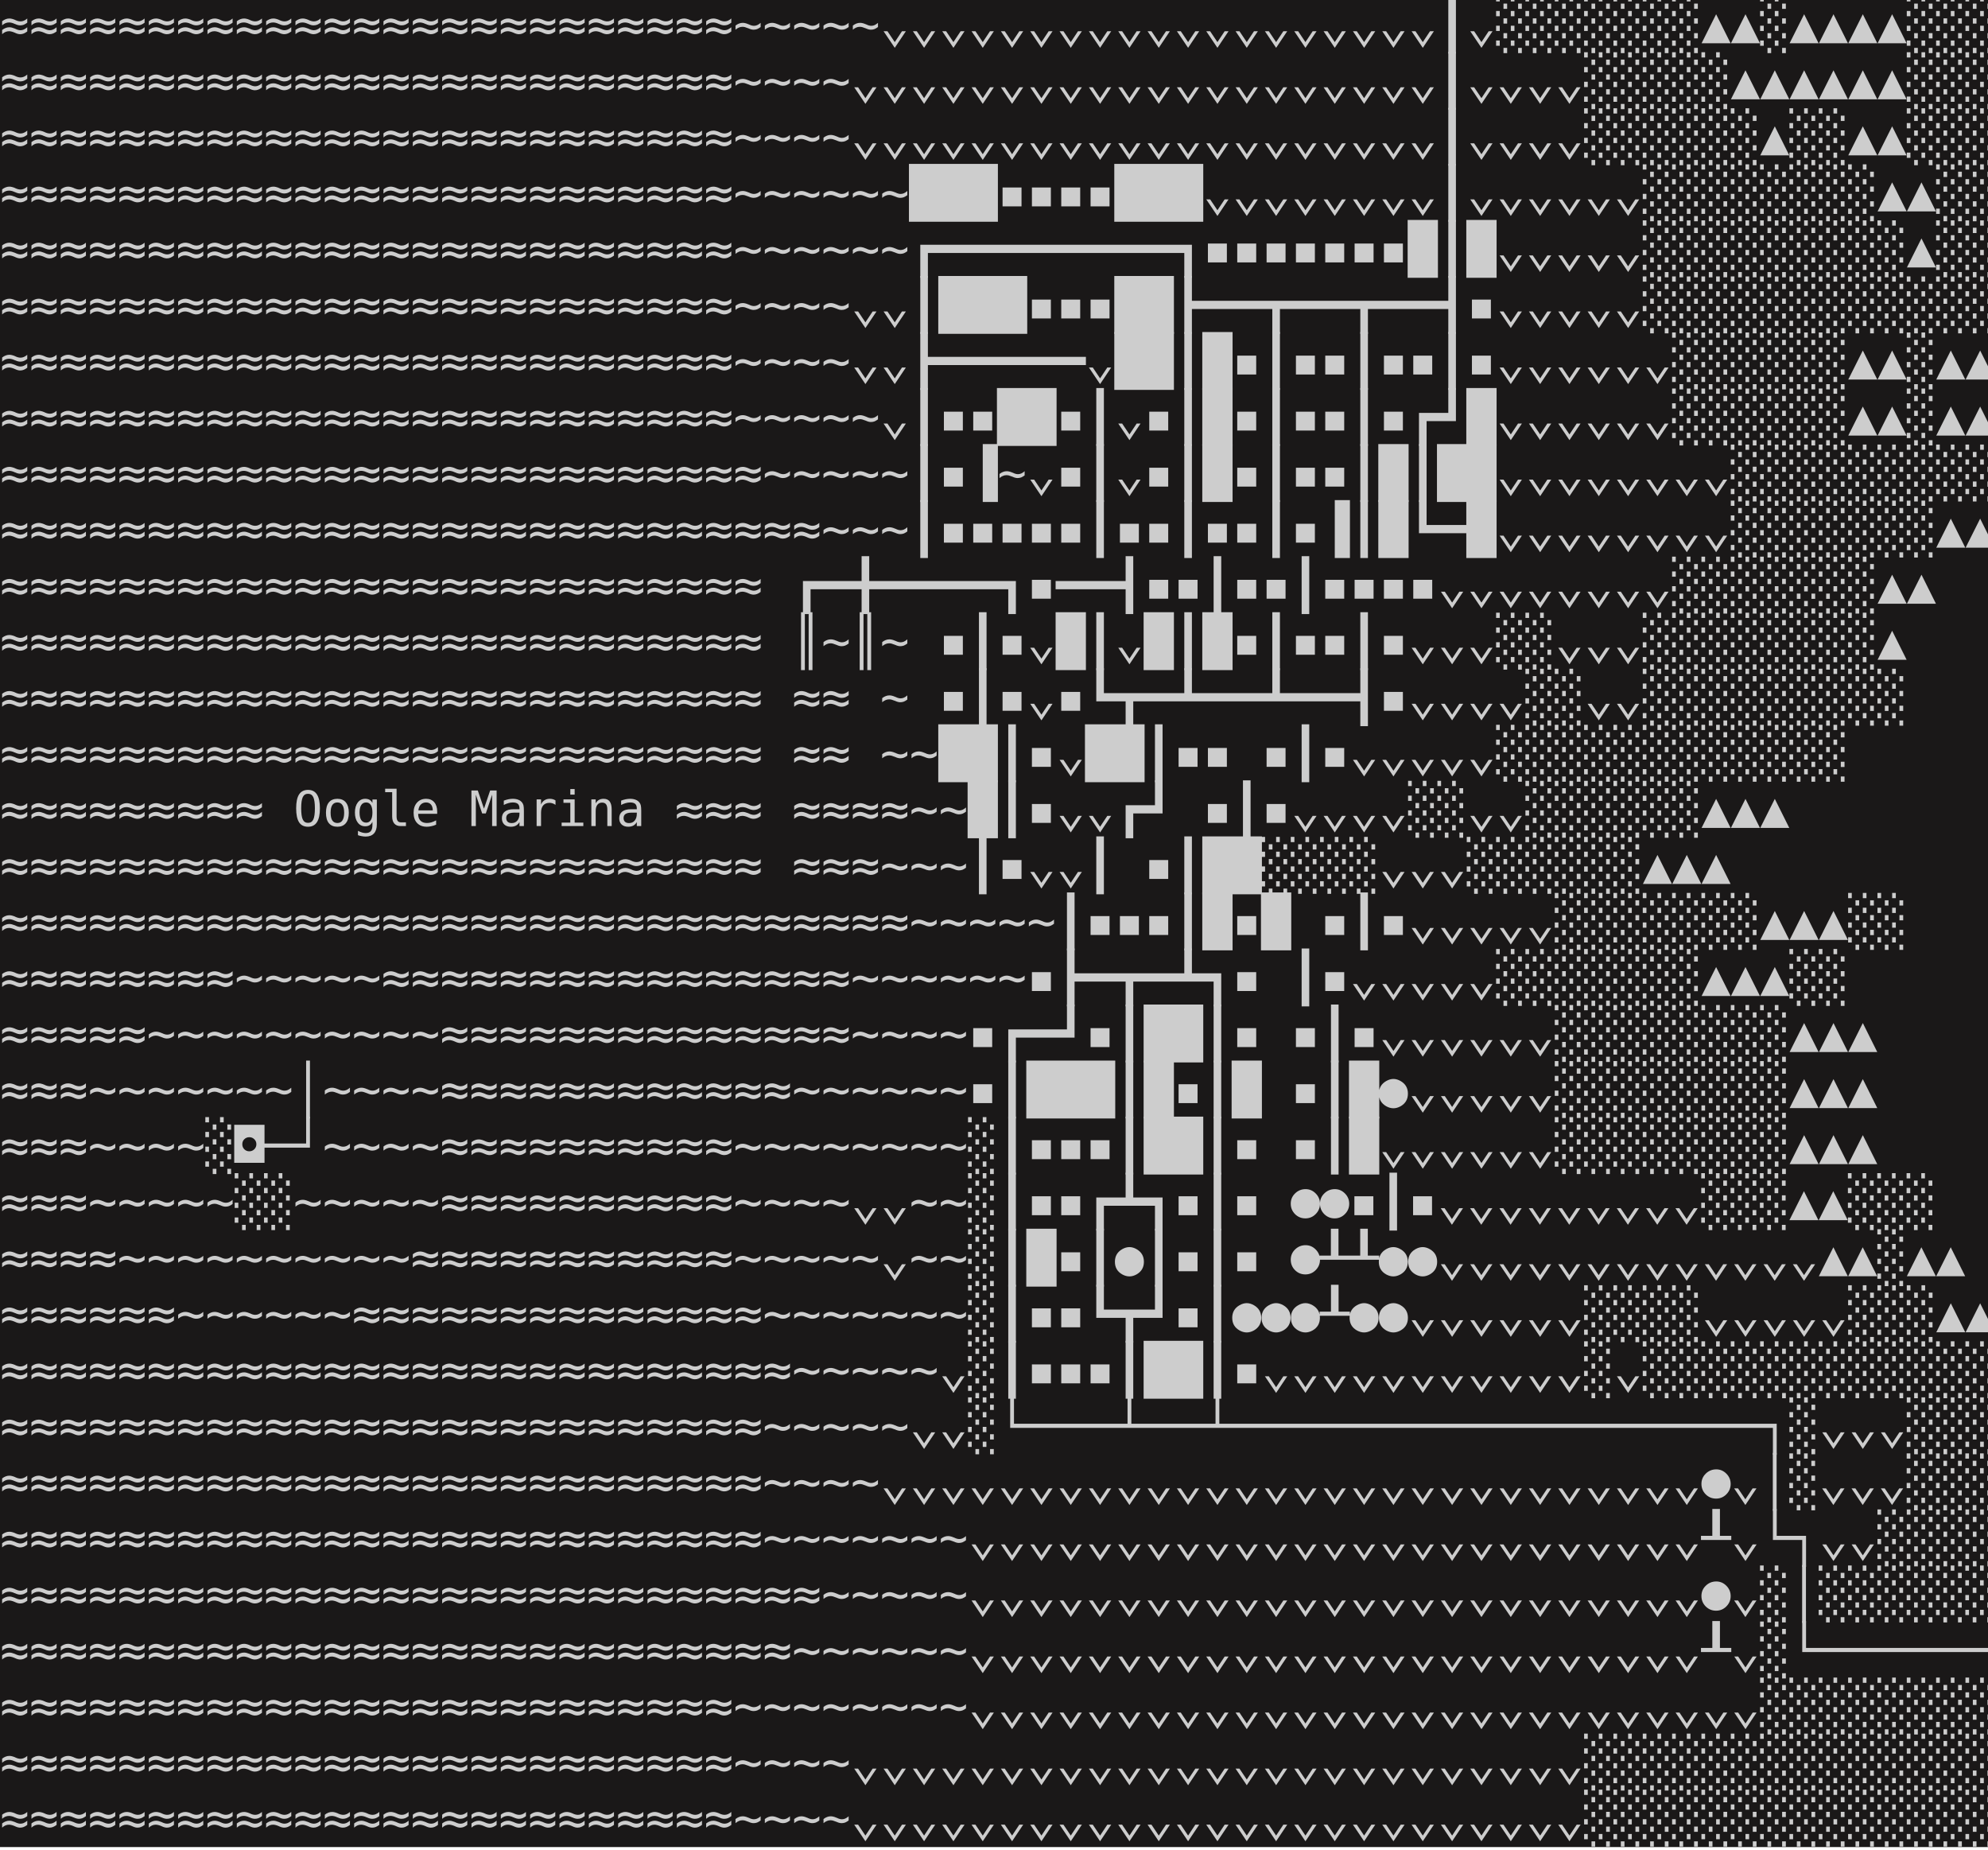
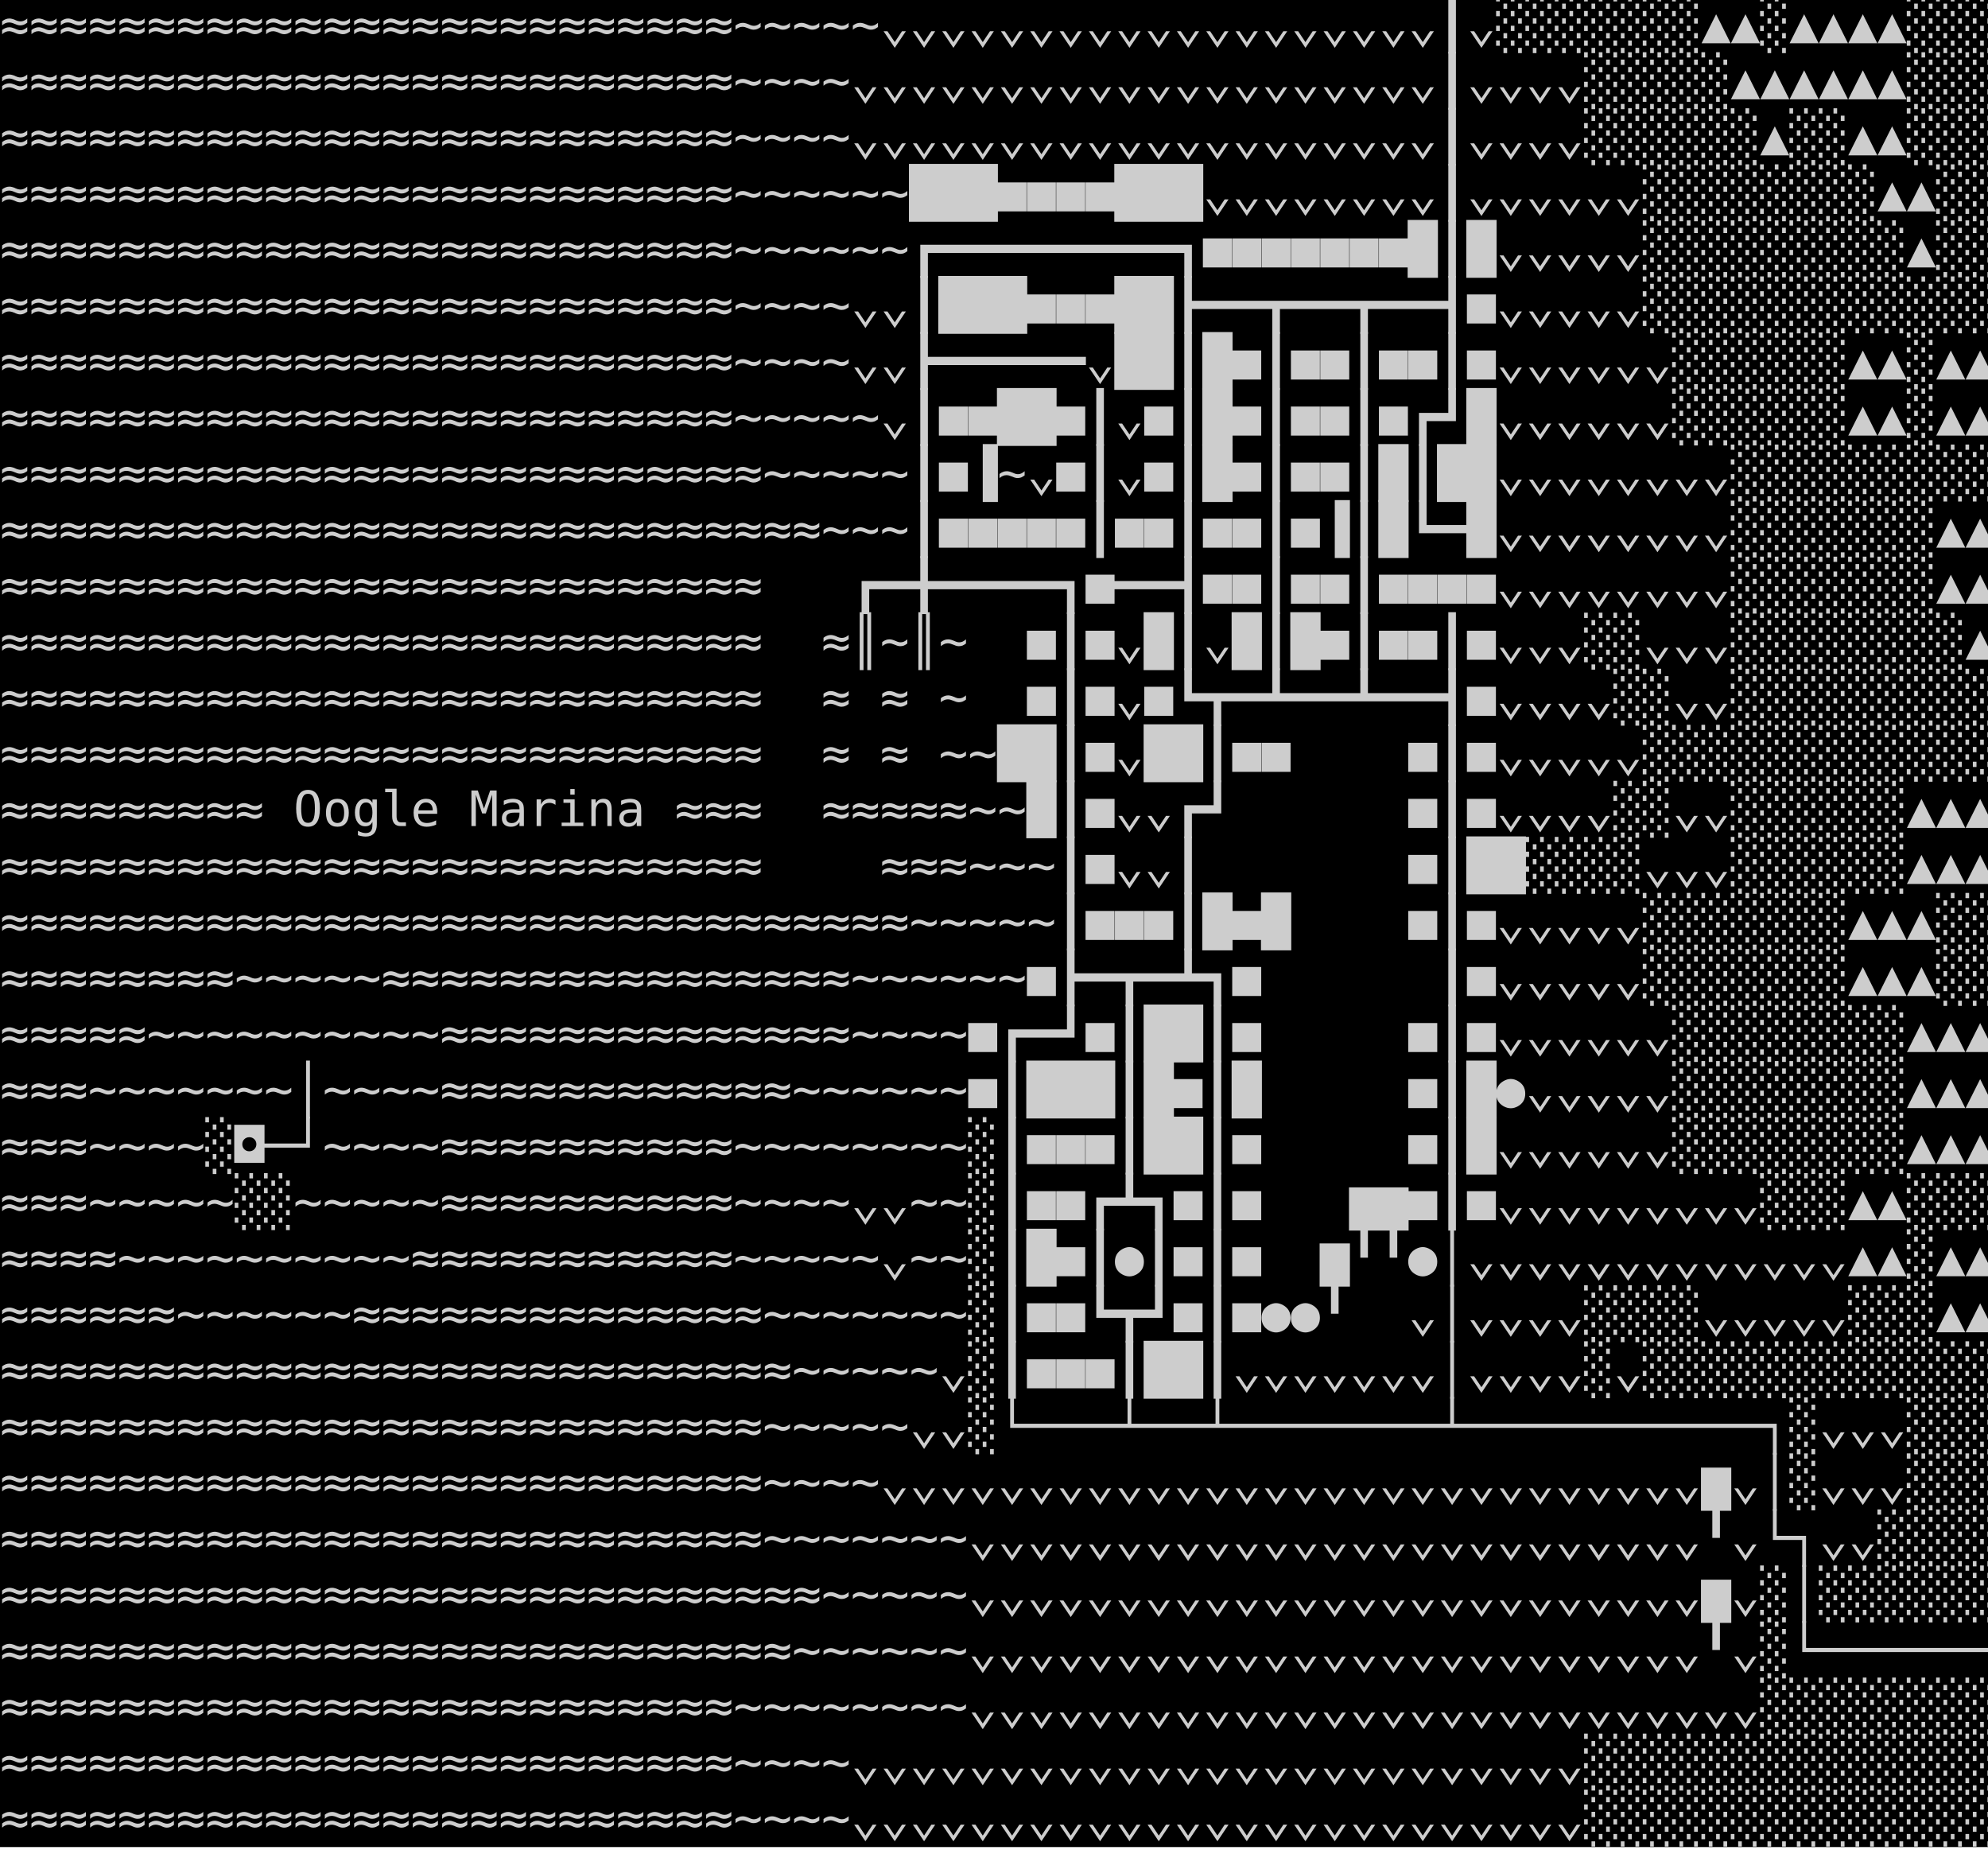
<svg xmlns="http://www.w3.org/2000/svg" version="1.1" width="408.0px" height="379.5px" viewBox="0 0 408.0 379.5" style="letter-spacing:0em;font-size:10px;font-family:'DejaVu Sans Mono';stroke:none">
-   <text y="8.5" x="0.0" style="fill:#1a1818">████████████████████████████████████████████████████████████████████</text>
-   <text y="20.0" x="0.0" style="fill:#1a1818">████████████████████████████████████████████████████████████████████</text>
-   <text y="31.5" x="0.0" style="fill:#1a1818">████████████████████████████████████████████████████████████████████</text>
-   <text y="43.0" x="0.0" style="fill:#1a1818">████████████████████████████████████████████████████████████████████</text>
-   <text y="54.5" x="0.0" style="fill:#1a1818">████████████████████████████████████████████████████████████████████</text>
-   <text y="66.0" x="0.0" style="fill:#1a1818">████████████████████████████████████████████████████████████████████</text>
-   <text y="77.5" x="0.0" style="fill:#1a1818">████████████████████████████████████████████████████████████████████</text>
-   <text y="89.0" x="0.0" style="fill:#1a1818">████████████████████████████████████████████████████████████████████</text>
-   <text y="100.5" x="0.0" style="fill:#1a1818">████████████████████████████████████████████████████████████████████</text>
-   <text y="112.0" x="0.0" style="fill:#1a1818">████████████████████████████████████████████████████████████████████</text>
-   <text y="123.5" x="0.0" style="fill:#1a1818">████████████████████████████████████████████████████████████████████</text>
-   <text y="135.0" x="0.0" style="fill:#1a1818">████████████████████████████████████████████████████████████████████</text>
-   <text y="146.5" x="0.0" style="fill:#1a1818">████████████████████████████████████████████████████████████████████</text>
-   <text y="158.0" x="0.0" style="fill:#1a1818">████████████████████████████████████████████████████████████████████</text>
-   <text y="169.5" x="0.0" style="fill:#1a1818">████████████████████████████████████████████████████████████████████</text>
-   <text y="181.0" x="0.0" style="fill:#1a1818">████████████████████████████████████████████████████████████████████</text>
-   <text y="192.5" x="0.0" style="fill:#1a1818">████████████████████████████████████████████████████████████████████</text>
-   <text y="204.0" x="0.0" style="fill:#1a1818">████████████████████████████████████████████████████████████████████</text>
-   <text y="215.5" x="0.0" style="fill:#1a1818">████████████████████████████████████████████████████████████████████</text>
-   <text y="227.0" x="0.0" style="fill:#1a1818">████████████████████████████████████████████████████████████████████</text>
-   <text y="238.5" x="0.0" style="fill:#1a1818">████████████████████████████████████████████████████████████████████</text>
-   <text y="250.0" x="0.0" style="fill:#1a1818">████████████████████████████████████████████████████████████████████</text>
-   <text y="261.5" x="0.0" style="fill:#1a1818">████████████████████████████████████████████████████████████████████</text>
-   <text y="273.0" x="0.0" style="fill:#1a1818">████████████████████████████████████████████████████████████████████</text>
-   <text y="284.5" x="0.0" style="fill:#1a1818">████████████████████████████████████████████████████████████████████</text>
-   <text y="296.0" x="0.0" style="fill:#1a1818">████████████████████████████████████████████████████████████████████</text>
-   <text y="307.5" x="0.0" style="fill:#1a1818">████████████████████████████████████████████████████████████████████</text>
-   <text y="319.0" x="0.0" style="fill:#1a1818">████████████████████████████████████████████████████████████████████</text>
-   <text y="330.5" x="0.0" style="fill:#1a1818">████████████████████████████████████████████████████████████████████</text>
-   <text y="342.0" x="0.0" style="fill:#1a1818">████████████████████████████████████████████████████████████████████</text>
-   <text y="353.5" x="0.0" style="fill:#1a1818">████████████████████████████████████████████████████████████████████</text>
-   <text y="365.0" x="0.0" style="fill:#1a1818">████████████████████████████████████████████████████████████████████</text>
-   <text y="376.5" x="0.0" style="fill:#1a1818">████████████████████████████████████████████████████████████████████</text>
+   <text y="8.5" x="0.0" style="fill:#000000">████████████████████████████████████████████████████████████████████</text>
+   <text y="20.0" x="0.0" style="fill:#000000">████████████████████████████████████████████████████████████████████</text>
+   <text y="31.5" x="0.0" style="fill:#000000">████████████████████████████████████████████████████████████████████</text>
+   <text y="43.0" x="0.0" style="fill:#000000">████████████████████████████████████████████████████████████████████</text>
+   <text y="54.5" x="0.0" style="fill:#000000">████████████████████████████████████████████████████████████████████</text>
+   <text y="66.0" x="0.0" style="fill:#000000">████████████████████████████████████████████████████████████████████</text>
+   <text y="77.5" x="0.0" style="fill:#000000">████████████████████████████████████████████████████████████████████</text>
+   <text y="89.0" x="0.0" style="fill:#000000">████████████████████████████████████████████████████████████████████</text>
+   <text y="100.5" x="0.0" style="fill:#000000">████████████████████████████████████████████████████████████████████</text>
+   <text y="112.0" x="0.0" style="fill:#000000">████████████████████████████████████████████████████████████████████</text>
+   <text y="123.5" x="0.0" style="fill:#000000">████████████████████████████████████████████████████████████████████</text>
+   <text y="135.0" x="0.0" style="fill:#000000">████████████████████████████████████████████████████████████████████</text>
+   <text y="146.5" x="0.0" style="fill:#000000">████████████████████████████████████████████████████████████████████</text>
+   <text y="158.0" x="0.0" style="fill:#000000">████████████████████████████████████████████████████████████████████</text>
+   <text y="169.5" x="0.0" style="fill:#000000">████████████████████████████████████████████████████████████████████</text>
+   <text y="181.0" x="0.0" style="fill:#000000">████████████████████████████████████████████████████████████████████</text>
+   <text y="192.5" x="0.0" style="fill:#000000">████████████████████████████████████████████████████████████████████</text>
+   <text y="204.0" x="0.0" style="fill:#000000">████████████████████████████████████████████████████████████████████</text>
+   <text y="215.5" x="0.0" style="fill:#000000">████████████████████████████████████████████████████████████████████</text>
+   <text y="227.0" x="0.0" style="fill:#000000">████████████████████████████████████████████████████████████████████</text>
+   <text y="238.5" x="0.0" style="fill:#000000">████████████████████████████████████████████████████████████████████</text>
+   <text y="250.0" x="0.0" style="fill:#000000">████████████████████████████████████████████████████████████████████</text>
+   <text y="261.5" x="0.0" style="fill:#000000">████████████████████████████████████████████████████████████████████</text>
+   <text y="273.0" x="0.0" style="fill:#000000">████████████████████████████████████████████████████████████████████</text>
+   <text y="284.5" x="0.0" style="fill:#000000">████████████████████████████████████████████████████████████████████</text>
+   <text y="296.0" x="0.0" style="fill:#000000">████████████████████████████████████████████████████████████████████</text>
+   <text y="307.5" x="0.0" style="fill:#000000">████████████████████████████████████████████████████████████████████</text>
+   <text y="319.0" x="0.0" style="fill:#000000">████████████████████████████████████████████████████████████████████</text>
+   <text y="330.5" x="0.0" style="fill:#000000">████████████████████████████████████████████████████████████████████</text>
+   <text y="342.0" x="0.0" style="fill:#000000">████████████████████████████████████████████████████████████████████</text>
+   <text y="353.5" x="0.0" style="fill:#000000">████████████████████████████████████████████████████████████████████</text>
+   <text y="365.0" x="0.0" style="fill:#000000">████████████████████████████████████████████████████████████████████</text>
+   <text y="376.5" x="0.0" style="fill:#000000">████████████████████████████████████████████████████████████████████</text>
  <text y="8.5" x="0.0" style="fill:#cdcdcd">≈≈≈≈≈≈≈≈≈≈≈≈≈≈≈≈≈≈≈≈≈≈≈≈≈~~~~~⌄⌄⌄⌄⌄⌄⌄⌄⌄⌄⌄⌄⌄⌄⌄⌄⌄⌄⌄┃⌄░░░░░░░▲▲░▲▲▲▲░░░</text>
  <text y="20.0" x="0.0" style="fill:#cdcdcd">≈≈≈≈≈≈≈≈≈≈≈≈≈≈≈≈≈≈≈≈≈≈≈≈≈~~~~⌄⌄⌄⌄⌄⌄⌄⌄⌄⌄⌄⌄⌄⌄⌄⌄⌄⌄⌄⌄┃⌄⌄⌄⌄░░░░░▲▲▲▲▲▲░░░</text>
  <text y="31.5" x="0.0" style="fill:#cdcdcd">≈≈≈≈≈≈≈≈≈≈≈≈≈≈≈≈≈≈≈≈≈≈≈≈≈~~~~⌄⌄⌄⌄⌄⌄⌄⌄⌄⌄⌄⌄⌄⌄⌄⌄⌄⌄⌄⌄┃⌄⌄⌄⌄░░░░░░▲░░▲▲░░░</text>
-   <text y="43.0" x="0.0" style="fill:#cdcdcd">≈≈≈≈≈≈≈≈≈≈≈≈≈≈≈≈≈≈≈≈≈≈≈≈≈~~~~~~███▪▪▪▪███⌄⌄⌄⌄⌄⌄⌄⌄┃⌄⌄⌄⌄⌄⌄░░░░░░░░▲▲░░</text>
-   <text y="54.5" x="0.0" style="fill:#cdcdcd">≈≈≈≈≈≈≈≈≈≈≈≈≈≈≈≈≈≈≈≈≈≈≈≈≈~~~~~~┏━━━━━━━━┓▪▪▪▪▪▪▪█┃█⌄⌄⌄⌄⌄░░░░░░░░░▲░░</text>
-   <text y="66.0" x="0.0" style="fill:#cdcdcd">≈≈≈≈≈≈≈≈≈≈≈≈≈≈≈≈≈≈≈≈≈≈≈≈≈~~~~⌄⌄┃███▪▪▪██┣━━┳━━┳━━┫▪⌄⌄⌄⌄⌄░░░░░░░░░░░░</text>
-   <text y="77.5" x="0.0" style="fill:#cdcdcd">≈≈≈≈≈≈≈≈≈≈≈≈≈≈≈≈≈≈≈≈≈≈≈≈≈~~~~⌄⌄┣━━━━━⌄██┃█▪┃▪▪┃▪▪┃▪⌄⌄⌄⌄⌄⌄░░░░░░▲▲░▲▲</text>
-   <text y="89.0" x="0.0" style="fill:#cdcdcd">≈≈≈≈≈≈≈≈≈≈≈≈≈≈≈≈≈≈≈≈≈≈≈≈≈~~~~~⌄┃▪▪██▪┃⌄▪┃█▪┃▪▪┃▪┏┛█⌄⌄⌄⌄⌄⌄░░░░░░▲▲░▲▲</text>
-   <text y="100.5" x="0.0" style="fill:#cdcdcd">≈≈≈≈≈≈≈≈≈≈≈≈≈≈≈≈≈≈≈≈≈≈≈≈≈≈~~~~~┃▪▐~⌄▪┃⌄▪┃█▪┃▪▪┃█┃██⌄⌄⌄⌄⌄⌄⌄⌄░░░░░░░░░</text>
-   <text y="112.0" x="0.0" style="fill:#cdcdcd">≈≈≈≈≈≈≈≈≈≈≈≈≈≈≈≈≈≈≈≈≈≈≈≈≈≈≈≈~~~┃▪▪▪▪▪┃▪▪┃▪▪┃▪▐┃█┗━█⌄⌄⌄⌄⌄⌄⌄⌄░░░░░░░▲▲</text>
-   <text y="123.5" x="0.0" style="fill:#cdcdcd">≈≈≈≈≈≈≈≈≈≈≈≈≈≈≈≈≈≈≈≈≈≈≈≈≈≈   ┏━╋━━━━┓▪━━┫▪▪┃▪▪┃▪▪▪▪⌄⌄⌄⌄⌄⌄⌄⌄░░░░░░░▲▲</text>
-   <text y="135.0" x="0.0" style="fill:#cdcdcd">≈≈≈≈≈≈≈≈≈≈≈≈≈≈≈≈≈≈≈≈≈≈≈≈≈≈   ║~║~  ▪┃▪⌄█┃⌄█┃█▪┃▪▪┃▪⌄⌄⌄░░⌄⌄⌄░░░░░░░░▲</text>
-   <text y="146.5" x="0.0" style="fill:#cdcdcd">≈≈≈≈≈≈≈≈≈≈≈≈≈≈≈≈≈≈≈≈≈≈≈≈≈≈   ≈≈ ~  ▪┃▪⌄▪┗┳━┻━━┻━━┫▪⌄⌄⌄⌄░░⌄⌄░░░░░░░░░</text>
-   <text y="158.0" x="0.0" style="fill:#cdcdcd">≈≈≈≈≈≈≈≈≈≈≈≈≈≈≈≈≈≈≈≈≈≈≈≈≈≈   ≈≈ ~~██┃▪⌄██┃▪▪    ▪┃▪⌄⌄⌄⌄⌄░░░░░░░░░░░░</text>
-   <text y="169.5" x="0.0" style="fill:#cdcdcd">≈≈≈≈≈≈≈≈≈ Oogle Marina ≈≈≈   ≈≈≈≈~~█┃▪⌄⌄┏┛      ▪┃▪⌄⌄⌄⌄░░⌄⌄░░░░░░▲▲▲</text>
-   <text y="181.0" x="0.0" style="fill:#cdcdcd">≈≈≈≈≈≈≈≈≈≈≈≈≈≈≈≈≈≈≈≈≈≈≈≈≈≈    ≈≈≈~~~┃▪⌄⌄┃       ▪┃██░░░░⌄⌄⌄░░░░░░▲▲▲</text>
-   <text y="192.5" x="0.0" style="fill:#cdcdcd">≈≈≈≈≈≈≈≈≈≈≈≈≈≈≈≈≈≈≈≈≈≈≈≈≈≈≈≈≈≈≈~~~~~┃▪▪▪┃█▪█    ▪┃▪⌄⌄⌄⌄⌄░░░░░░░▲▲▲░░</text>
-   <text y="204.0" x="0.0" style="fill:#cdcdcd">≈≈≈≈≈≈≈≈~~~~~≈≈≈≈≈≈≈≈≈≈≈≈≈≈≈≈~~~~~~▪┣━┳━┻┓▪      ┃▪⌄⌄⌄⌄⌄░░░░░░░▲▲▲░░</text>
-   <text y="215.5" x="0.0" style="fill:#cdcdcd">≈≈≈≈≈~~~~~~~~~~≈≈≈≈≈≈≈≈≈≈≈≈≈≈~~~~▪┏━┛▪┃██┃▪     ▪┃▪⌄⌄⌄⌄⌄⌄░░░░░░░░▲▲▲</text>
-   <text y="227.0" x="0.0" style="fill:#cdcdcd">≈≈≈~~~~~~~│~~~~≈≈≈≈≈≈≈≈≈≈≈≈~~~~~~▪┃███┃█▪┃█     ▪┃█●⌄⌄⌄⌄⌄░░░░░░░░▲▲▲</text>
-   <text y="238.5" x="0.0" style="fill:#cdcdcd">≈≈≈~~~~░◘─┘~~~~≈≈≈≈≈≈≈≈≈≈~~~~~~~~░┃▪▪▪┃██┃▪     ▪┃█⌄⌄⌄⌄⌄⌄░░░░░░░░▲▲▲</text>
-   <text y="250.0" x="0.0" style="fill:#cdcdcd">≈≈≈~~~~~░░~~~~~≈≈≈≈≈≈≈≈≈≈~~~~⌄⌄~~░┃▪▪┏┻┓▪┃▪   ⬤⬤▪┃▪⌄⌄⌄⌄⌄⌄⌄⌄⌄░░░▲▲░░░</text>
-   <text y="261.5" x="0.0" style="fill:#cdcdcd">≈≈≈≈~~~~~~~~~~≈≈≈≈≈≈≈≈≈≈≈~~~~~⌄~~░┃█▪┃●┃▪┃▪  ⬤┸┸●●⌄⌄⌄⌄⌄⌄⌄⌄⌄⌄⌄⌄⌄▲▲░▲▲</text>
-   <text y="273.0" x="0.0" style="fill:#cdcdcd">≈≈≈≈≈≈~~~~~~≈≈≈≈≈≈≈≈≈≈≈≈≈≈~~~~~~~░┃▪▪┗┳┛▪┃●●●┸●●⌄⌄⌄⌄⌄⌄░░░░⌄⌄⌄⌄⌄░░░▲▲</text>
-   <text y="284.5" x="0.0" style="fill:#cdcdcd">≈≈≈≈≈≈≈≈≈≈≈≈≈≈≈≈≈≈≈≈≈≈≈≈≈≈≈~~~~~⌄░┃▪▪▪┃██┃▪⌄⌄⌄⌄⌄⌄⌄⌄⌄⌄⌄░⌄░░░░░░░░░░░░</text>
-   <text y="296.0" x="0.0" style="fill:#cdcdcd">≈≈≈≈≈≈≈≈≈≈≈≈≈≈≈≈≈≈≈≈≈≈≈≈≈≈~~~~~⌄⌄░└───┴──┴──────────────────┐░⌄⌄⌄░░░</text>
-   <text y="307.5" x="0.0" style="fill:#cdcdcd">≈≈≈≈≈≈≈≈≈≈≈≈≈≈≈≈≈≈≈≈≈≈≈≈≈≈~~~~⌄⌄⌄⌄⌄⌄⌄⌄⌄⌄⌄⌄⌄⌄⌄⌄⌄⌄⌄⌄⌄⌄⌄⌄⌄⌄⌄⌄⬤⌄│░⌄⌄⌄░░░</text>
-   <text y="319.0" x="0.0" style="fill:#cdcdcd">≈≈≈≈≈≈≈≈≈≈≈≈≈≈≈≈≈≈≈≈≈≈≈≈≈≈~~~~~~~⌄⌄⌄⌄⌄⌄⌄⌄⌄⌄⌄⌄⌄⌄⌄⌄⌄⌄⌄⌄⌄⌄⌄⌄⌄┸⌄└┐⌄⌄░░░░</text>
-   <text y="330.5" x="0.0" style="fill:#cdcdcd">≈≈≈≈≈≈≈≈≈≈≈≈≈≈≈≈≈≈≈≈≈≈≈≈≈≈≈≈~~~~~⌄⌄⌄⌄⌄⌄⌄⌄⌄⌄⌄⌄⌄⌄⌄⌄⌄⌄⌄⌄⌄⌄⌄⌄⌄⬤⌄░│░░░░░░</text>
-   <text y="342.0" x="0.0" style="fill:#cdcdcd">≈≈≈≈≈≈≈≈≈≈≈≈≈≈≈≈≈≈≈≈≈≈≈≈≈≈≈~~~~~~⌄⌄⌄⌄⌄⌄⌄⌄⌄⌄⌄⌄⌄⌄⌄⌄⌄⌄⌄⌄⌄⌄⌄⌄⌄┸⌄░└──────</text>
+   <text y="43.0" x="0.0" style="fill:#cdcdcd">≈≈≈≈≈≈≈≈≈≈≈≈≈≈≈≈≈≈≈≈≈≈≈≈≈~~~~~~███■■■■███⌄⌄⌄⌄⌄⌄⌄⌄┃⌄⌄⌄⌄⌄⌄░░░░░░░░▲▲░░</text>
+   <text y="54.5" x="0.0" style="fill:#cdcdcd">≈≈≈≈≈≈≈≈≈≈≈≈≈≈≈≈≈≈≈≈≈≈≈≈≈~~~~~~┏━━━━━━━━┓■■■■■■■█┃█⌄⌄⌄⌄⌄░░░░░░░░░▲░░</text>
+   <text y="66.0" x="0.0" style="fill:#cdcdcd">≈≈≈≈≈≈≈≈≈≈≈≈≈≈≈≈≈≈≈≈≈≈≈≈≈~~~~⌄⌄┃███■■■██┣━━┳━━┳━━┫■⌄⌄⌄⌄⌄░░░░░░░░░░░░</text>
+   <text y="77.5" x="0.0" style="fill:#cdcdcd">≈≈≈≈≈≈≈≈≈≈≈≈≈≈≈≈≈≈≈≈≈≈≈≈≈~~~~⌄⌄┣━━━━━⌄██┃█■┃■■┃■■┃■⌄⌄⌄⌄⌄⌄░░░░░░▲▲░▲▲</text>
+   <text y="89.0" x="0.0" style="fill:#cdcdcd">≈≈≈≈≈≈≈≈≈≈≈≈≈≈≈≈≈≈≈≈≈≈≈≈≈~~~~~⌄┃■■██■┃⌄■┃█■┃■■┃■┏┛█⌄⌄⌄⌄⌄⌄░░░░░░▲▲░▲▲</text>
+   <text y="100.5" x="0.0" style="fill:#cdcdcd">≈≈≈≈≈≈≈≈≈≈≈≈≈≈≈≈≈≈≈≈≈≈≈≈≈≈~~~~~┃■▐~⌄■┃⌄■┃█■┃■■┃█┃██⌄⌄⌄⌄⌄⌄⌄⌄░░░░░░░░░</text>
+   <text y="112.0" x="0.0" style="fill:#cdcdcd">≈≈≈≈≈≈≈≈≈≈≈≈≈≈≈≈≈≈≈≈≈≈≈≈≈≈≈≈~~~┃■■■■■┃■■┃■■┃■▐┃█┗━█⌄⌄⌄⌄⌄⌄⌄⌄░░░░░░░▲▲</text>
+   <text y="123.5" x="0.0" style="fill:#cdcdcd">≈≈≈≈≈≈≈≈≈≈≈≈≈≈≈≈≈≈≈≈≈≈≈≈≈≈   ┏━╋━━━━┓■━━┫■■┃■■┃■■■■⌄⌄⌄⌄⌄⌄⌄⌄░░░░░░░▲▲</text>
+   <text y="135.0" x="0.0" style="fill:#cdcdcd">≈≈≈≈≈≈≈≈≈≈≈≈≈≈≈≈≈≈≈≈≈≈≈≈≈≈  ≈║~║~  ■┃■⌄█┃⌄█┃█■┃■■┃■⌄⌄⌄░░⌄⌄⌄░░░░░░░░▲</text>
+   <text y="146.5" x="0.0" style="fill:#cdcdcd">≈≈≈≈≈≈≈≈≈≈≈≈≈≈≈≈≈≈≈≈≈≈≈≈≈≈  ≈ ≈ ~  ■┃■⌄■┗┳━┻━━┻━━┫■⌄⌄⌄⌄░░⌄⌄░░░░░░░░░</text>
+   <text y="158.0" x="0.0" style="fill:#cdcdcd">≈≈≈≈≈≈≈≈≈≈≈≈≈≈≈≈≈≈≈≈≈≈≈≈≈≈  ≈ ≈ ~~██┃■⌄██┃■■    ■┃■⌄⌄⌄⌄⌄░░░░░░░░░░░░</text>
+   <text y="169.5" x="0.0" style="fill:#cdcdcd">≈≈≈≈≈≈≈≈≈ Oogle Marina ≈≈≈  ≈≈≈≈≈~~█┃■⌄⌄┏┛      ■┃■⌄⌄⌄⌄░░⌄⌄░░░░░░▲▲▲</text>
+   <text y="181.0" x="0.0" style="fill:#cdcdcd">≈≈≈≈≈≈≈≈≈≈≈≈≈≈≈≈≈≈≈≈≈≈≈≈≈≈    ≈≈≈~~~┃■⌄⌄┃       ■┃██░░░░⌄⌄⌄░░░░░░▲▲▲</text>
+   <text y="192.5" x="0.0" style="fill:#cdcdcd">≈≈≈≈≈≈≈≈≈≈≈≈≈≈≈≈≈≈≈≈≈≈≈≈≈≈≈≈≈≈≈~~~~~┃■■■┃█■█    ■┃■⌄⌄⌄⌄⌄░░░░░░░▲▲▲░░</text>
+   <text y="204.0" x="0.0" style="fill:#cdcdcd">≈≈≈≈≈≈≈≈~~~~~≈≈≈≈≈≈≈≈≈≈≈≈≈≈≈≈~~~~~~■┣━┳━┻┓■      ┃■⌄⌄⌄⌄⌄░░░░░░░▲▲▲░░</text>
+   <text y="215.5" x="0.0" style="fill:#cdcdcd">≈≈≈≈≈~~~~~~~~~~≈≈≈≈≈≈≈≈≈≈≈≈≈≈~~~~■┏━┛■┃██┃■     ■┃■⌄⌄⌄⌄⌄⌄░░░░░░░░▲▲▲</text>
+   <text y="227.0" x="0.0" style="fill:#cdcdcd">≈≈≈~~~~~~~│~~~~≈≈≈≈≈≈≈≈≈≈≈≈~~~~~~■┃███┃█■┃█     ■┃█●⌄⌄⌄⌄⌄░░░░░░░░▲▲▲</text>
+   <text y="238.5" x="0.0" style="fill:#cdcdcd">≈≈≈~~~~░◘─┘~~~~≈≈≈≈≈≈≈≈≈≈~~~~~~~~░┃■■■┃██┃■     ■┃█⌄⌄⌄⌄⌄⌄░░░░░░░░▲▲▲</text>
+   <text y="250.0" x="0.0" style="fill:#cdcdcd">≈≈≈~~~~~░░~~~~~≈≈≈≈≈≈≈≈≈≈~~~~⌄⌄~~░┃■■┏┻┓■┃■   ▆▆■┃■⌄⌄⌄⌄⌄⌄⌄⌄⌄░░░▲▲░░░</text>
+   <text y="261.5" x="0.0" style="fill:#cdcdcd">≈≈≈≈~~~~~~~~~~≈≈≈≈≈≈≈≈≈≈≈~~~~~⌄~~░┃█■┃●┃■┃■  ▆╹╹●│⌄⌄⌄⌄⌄⌄⌄⌄⌄⌄⌄⌄⌄▲▲░▲▲</text>
+   <text y="273.0" x="0.0" style="fill:#cdcdcd">≈≈≈≈≈≈~~~~~~≈≈≈≈≈≈≈≈≈≈≈≈≈≈~~~~~~~░┃■■┗┳┛■┃■●●╹  ⌄│⌄⌄⌄⌄░░░░⌄⌄⌄⌄⌄░░░▲▲</text>
+   <text y="284.5" x="0.0" style="fill:#cdcdcd">≈≈≈≈≈≈≈≈≈≈≈≈≈≈≈≈≈≈≈≈≈≈≈≈≈≈≈~~~~~⌄░┃■■■┃██┃⌄⌄⌄⌄⌄⌄⌄│⌄⌄⌄⌄░⌄░░░░░░░░░░░░</text>
+   <text y="296.0" x="0.0" style="fill:#cdcdcd">≈≈≈≈≈≈≈≈≈≈≈≈≈≈≈≈≈≈≈≈≈≈≈≈≈≈~~~~~⌄⌄░└───┴──┴───────┴──────────┐░⌄⌄⌄░░░</text>
+   <text y="307.5" x="0.0" style="fill:#cdcdcd">≈≈≈≈≈≈≈≈≈≈≈≈≈≈≈≈≈≈≈≈≈≈≈≈≈≈~~~~⌄⌄⌄⌄⌄⌄⌄⌄⌄⌄⌄⌄⌄⌄⌄⌄⌄⌄⌄⌄⌄⌄⌄⌄⌄⌄⌄⌄▆⌄│░⌄⌄⌄░░░</text>
+   <text y="319.0" x="0.0" style="fill:#cdcdcd">≈≈≈≈≈≈≈≈≈≈≈≈≈≈≈≈≈≈≈≈≈≈≈≈≈≈~~~~~~~⌄⌄⌄⌄⌄⌄⌄⌄⌄⌄⌄⌄⌄⌄⌄⌄⌄⌄⌄⌄⌄⌄⌄⌄⌄╹⌄└┐⌄⌄░░░░</text>
+   <text y="330.5" x="0.0" style="fill:#cdcdcd">≈≈≈≈≈≈≈≈≈≈≈≈≈≈≈≈≈≈≈≈≈≈≈≈≈≈≈≈~~~~~⌄⌄⌄⌄⌄⌄⌄⌄⌄⌄⌄⌄⌄⌄⌄⌄⌄⌄⌄⌄⌄⌄⌄⌄⌄▆⌄░│░░░░░░</text>
+   <text y="342.0" x="0.0" style="fill:#cdcdcd">≈≈≈≈≈≈≈≈≈≈≈≈≈≈≈≈≈≈≈≈≈≈≈≈≈≈≈~~~~~~⌄⌄⌄⌄⌄⌄⌄⌄⌄⌄⌄⌄⌄⌄⌄⌄⌄⌄⌄⌄⌄⌄⌄⌄⌄╹⌄░└──────</text>
  <text y="353.5" x="0.0" style="fill:#cdcdcd">≈≈≈≈≈≈≈≈≈≈≈≈≈≈≈≈≈≈≈≈≈≈≈≈≈~~~~~~~~⌄⌄⌄⌄⌄⌄⌄⌄⌄⌄⌄⌄⌄⌄⌄⌄⌄⌄⌄⌄⌄⌄⌄⌄⌄⌄⌄░░░░░░░░</text>
  <text y="365.0" x="0.0" style="fill:#cdcdcd">≈≈≈≈≈≈≈≈≈≈≈≈≈≈≈≈≈≈≈≈≈≈≈≈≈~~~~⌄⌄⌄⌄⌄⌄⌄⌄⌄⌄⌄⌄⌄⌄⌄⌄⌄⌄⌄⌄⌄⌄⌄⌄⌄░░░░░░░░░░░░░░</text>
  <text y="376.5" x="0.0" style="fill:#cdcdcd">≈≈≈≈≈≈≈≈≈≈≈≈≈≈≈≈≈≈≈≈≈≈≈≈≈~~~~⌄⌄⌄⌄⌄⌄⌄⌄⌄⌄⌄⌄⌄⌄⌄⌄⌄⌄⌄⌄⌄⌄⌄⌄⌄░░░░░░░░░░░░░░</text>
</svg>
